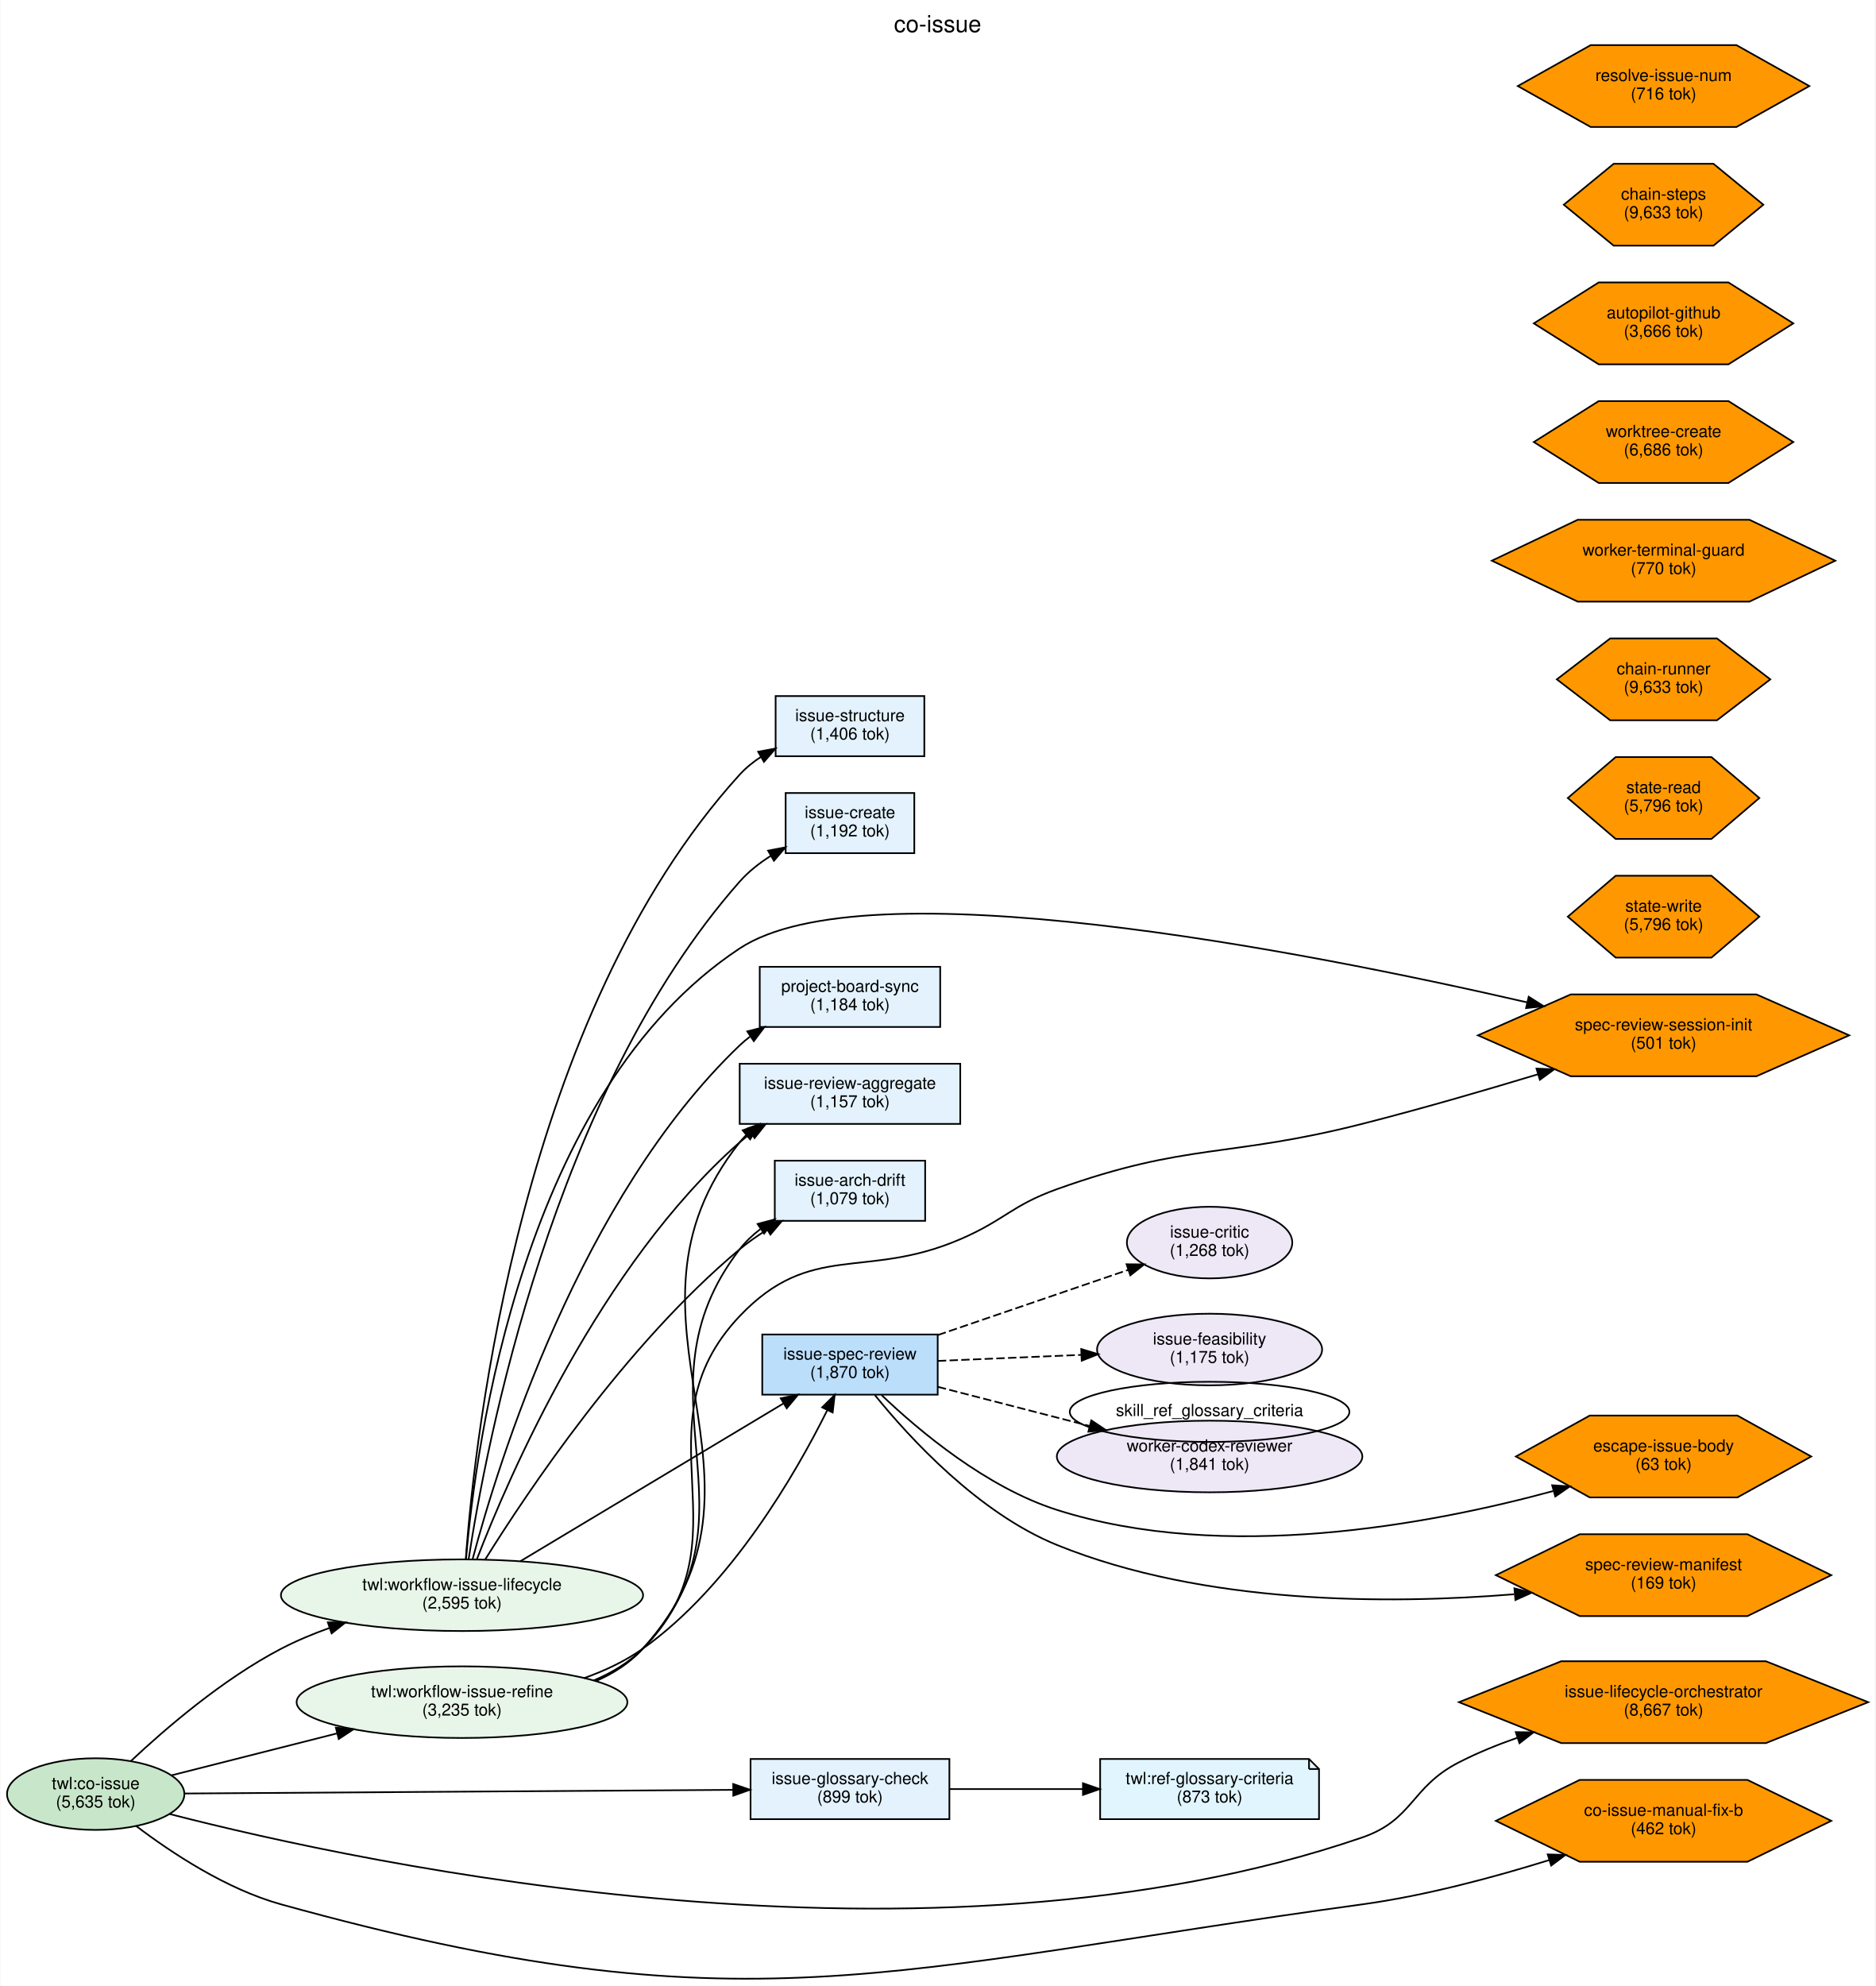
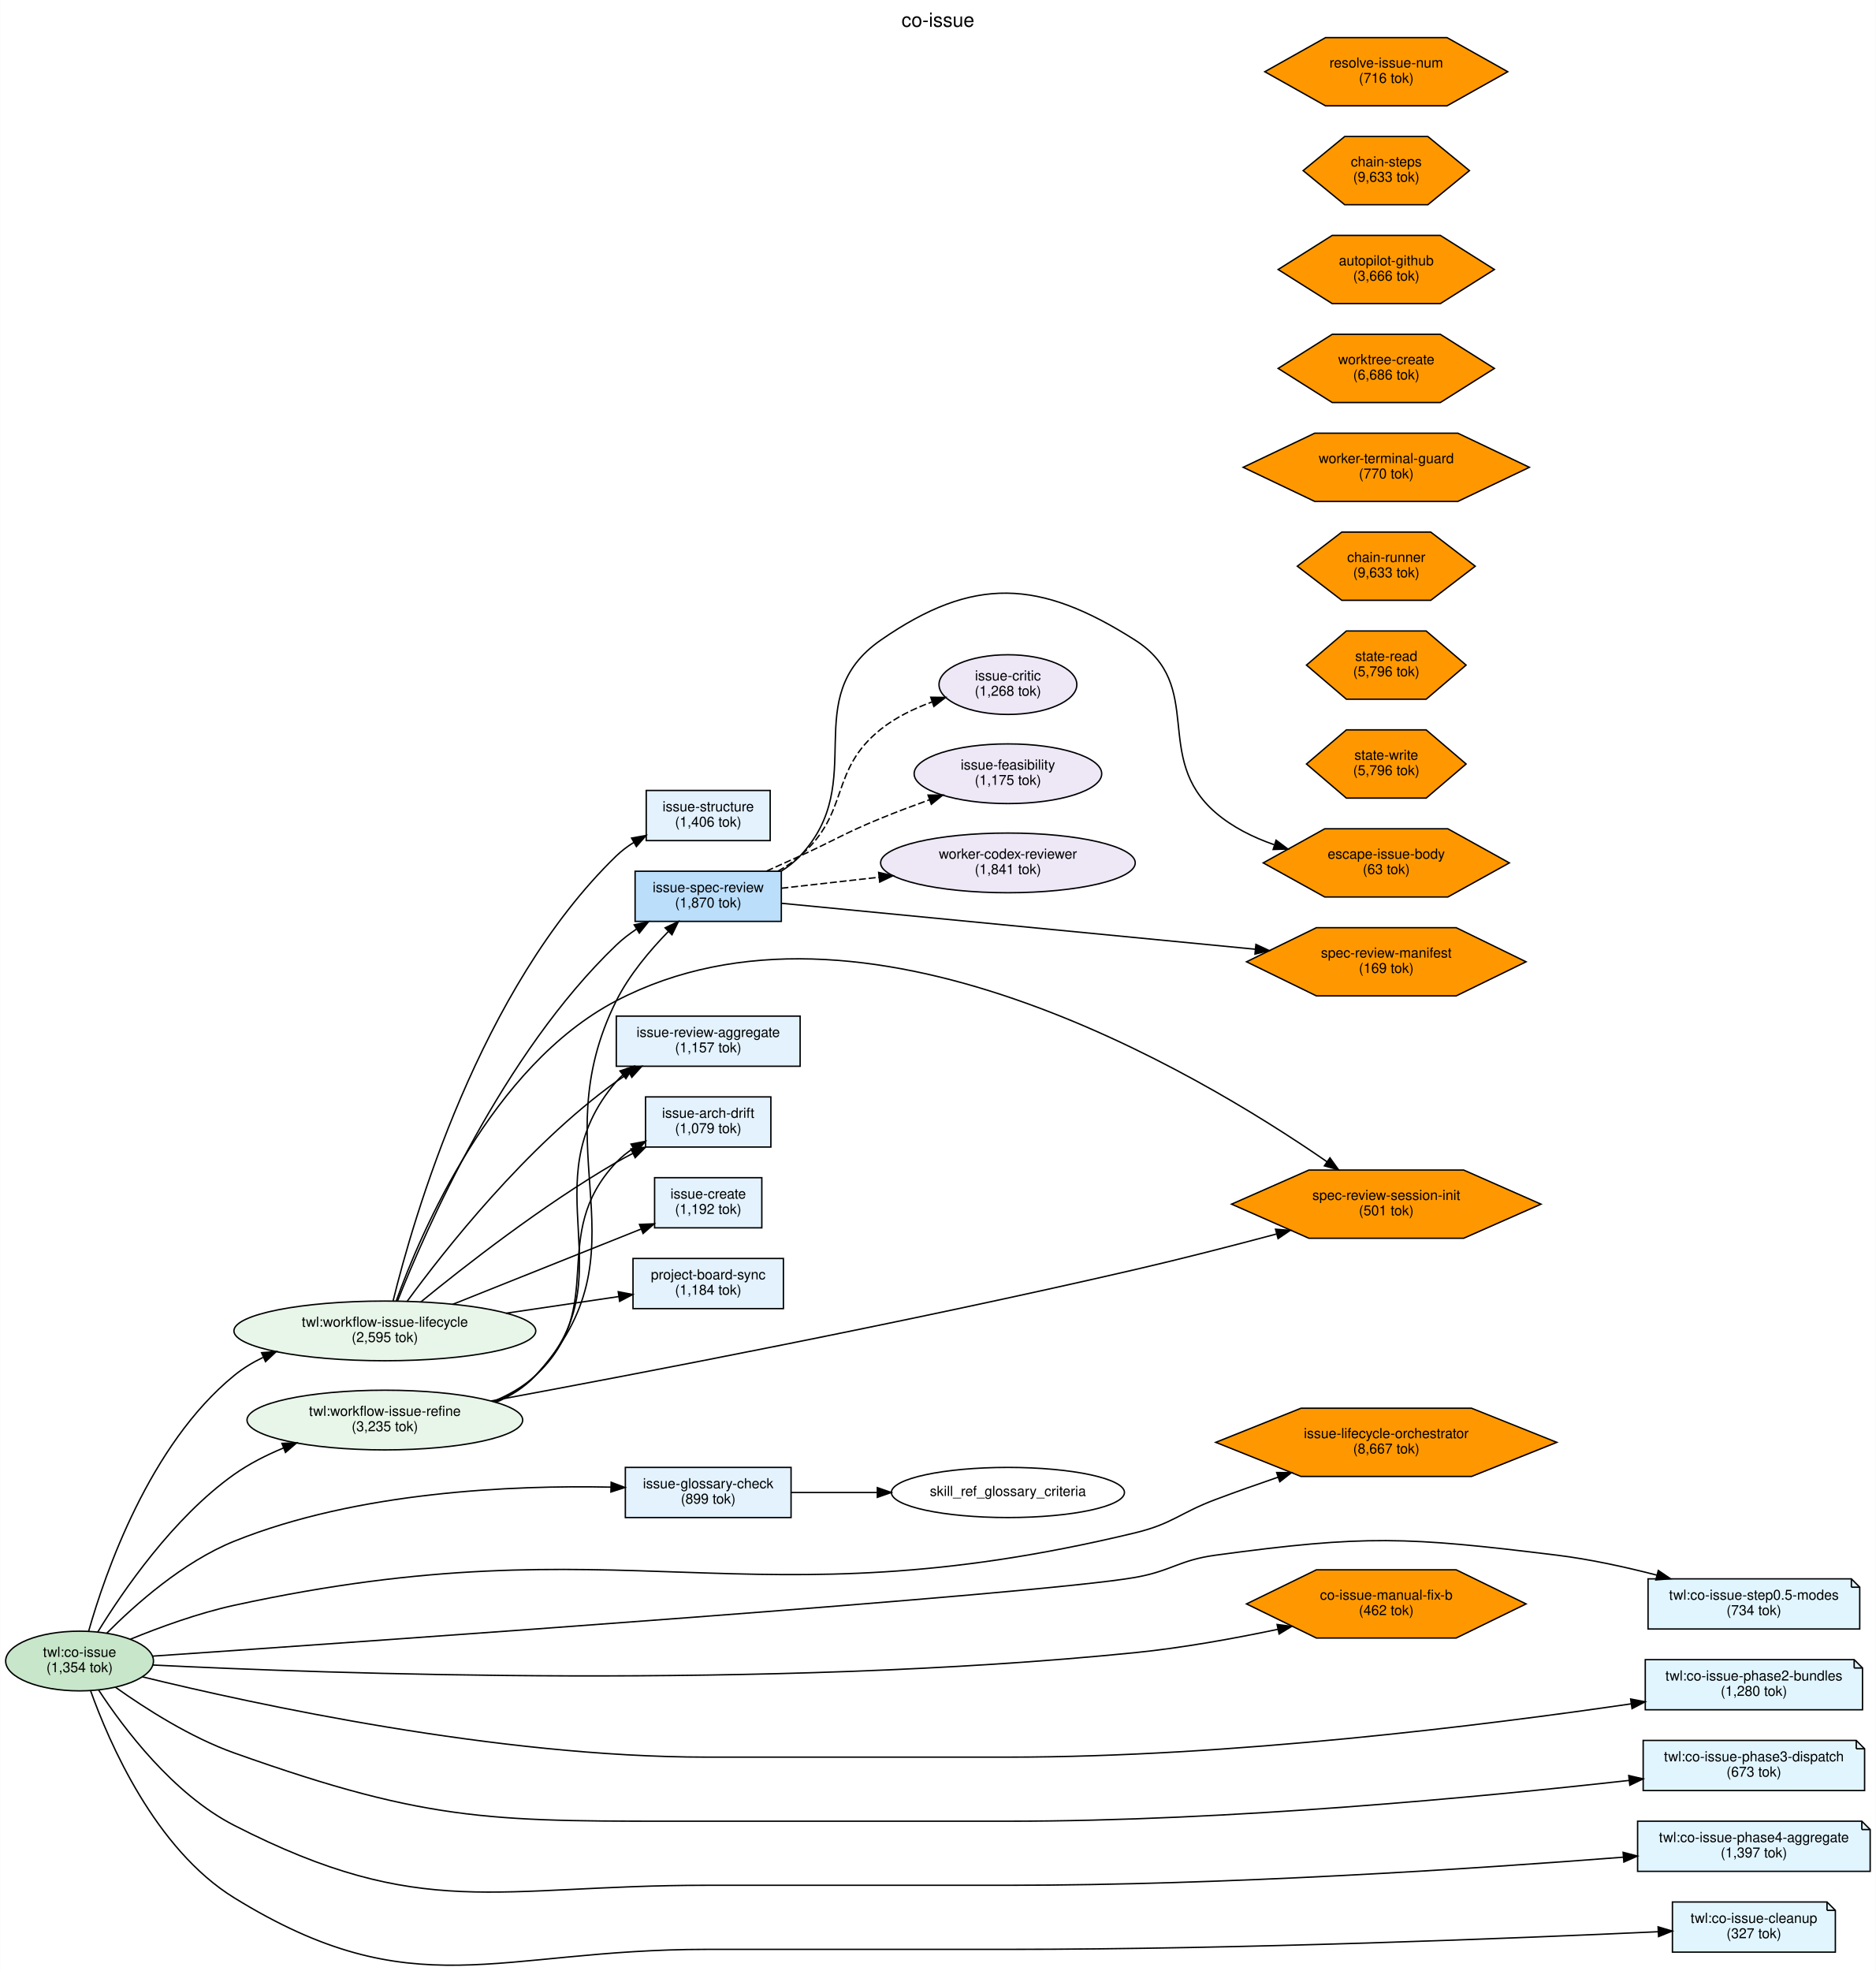
- <svg xmlns="http://www.w3.org/2000/svg" width="1122pt" height="1188pt" viewBox="0.00 0.00 1121.82 1188.32">
-   <g id="graph0" class="graph" transform="scale(1 1) rotate(0) translate(4 1184.32)">
-     <polygon fill="white" stroke="transparent" points="-4,4 -4,-1184.32 1117.82,-1184.32 1117.82,4 -4,4" />
-     <text text-anchor="middle" x="556.91" y="-1165.12" font-family="Helvetica,sans-Serif" font-size="14.00">co-issue</text>
+ <svg xmlns="http://www.w3.org/2000/svg" width="1347pt" height="1415pt" viewBox="0.00 0.00 1346.82 1415.03">
+   <g id="graph0" class="graph" transform="scale(1 1) rotate(0) translate(4 1411.03)">
+     <polygon fill="white" stroke="transparent" points="-4,4 -4,-1411.03 1342.82,-1411.03 1342.82,4 -4,4" />
+     <text text-anchor="middle" x="669.41" y="-1391.83" font-family="Helvetica,sans-Serif" font-size="14.00">co-issue</text>
    <g id="node1" class="node">
-       <ellipse fill="#c8e6c9" stroke="black" cx="53.03" cy="-110.83" rx="53.07" ry="21.43" />
-       <text text-anchor="middle" x="53.03" y="-113.83" font-family="Helvetica,sans-Serif" font-size="10.00">twl:co-issue</text>
-       <text text-anchor="middle" x="53.03" y="-102.83" font-family="Helvetica,sans-Serif" font-size="10.00">(5,635 tok)</text>
+       <ellipse fill="#c8e6c9" stroke="black" cx="53.03" cy="-218.54" rx="53.07" ry="21.43" />
+       <text text-anchor="middle" x="53.03" y="-221.54" font-family="Helvetica,sans-Serif" font-size="10.00">twl:co-issue</text>
+       <text text-anchor="middle" x="53.03" y="-210.54" font-family="Helvetica,sans-Serif" font-size="10.00">(1,354 tok)</text>
    </g>
    <g id="node2" class="node">
-       <ellipse fill="#e8f5e9" stroke="black" cx="272.25" cy="-229.83" rx="108.38" ry="21.43" />
-       <text text-anchor="middle" x="272.25" y="-232.83" font-family="Helvetica,sans-Serif" font-size="10.00">twl:workflow-issue-lifecycle</text>
-       <text text-anchor="middle" x="272.25" y="-221.83" font-family="Helvetica,sans-Serif" font-size="10.00">(2,595 tok)</text>
+       <ellipse fill="#e8f5e9" stroke="black" cx="272.25" cy="-455.54" rx="108.38" ry="21.43" />
+       <text text-anchor="middle" x="272.25" y="-458.54" font-family="Helvetica,sans-Serif" font-size="10.00">twl:workflow-issue-lifecycle</text>
+       <text text-anchor="middle" x="272.25" y="-447.54" font-family="Helvetica,sans-Serif" font-size="10.00">(2,595 tok)</text>
    </g>
    <g id="edge2" class="edge">
-       <path fill="none" stroke="black" d="M73.87,-130.4C94.73,-149.99 129.28,-179.74 164.07,-197.83 173.14,-202.55 183.02,-206.68 192.98,-210.26" />
-       <polygon fill="black" stroke="black" points="191.95,-213.61 202.54,-213.54 194.22,-206.99 191.95,-213.61" />
+       <path fill="none" stroke="black" d="M59.49,-239.75C71.3,-281.34 103.18,-373.88 164.07,-423.54 170.31,-428.63 177.34,-432.91 184.75,-436.51" />
+       <polygon fill="black" stroke="black" points="183.73,-439.89 194.3,-440.72 186.56,-433.48 183.73,-439.89" />
    </g>
    <g id="node3" class="node">
-       <ellipse fill="#e8f5e9" stroke="black" cx="272.25" cy="-165.83" rx="98.99" ry="21.43" />
-       <text text-anchor="middle" x="272.25" y="-168.83" font-family="Helvetica,sans-Serif" font-size="10.00">twl:workflow-issue-refine</text>
-       <text text-anchor="middle" x="272.25" y="-157.83" font-family="Helvetica,sans-Serif" font-size="10.00">(3,235 tok)</text>
+       <ellipse fill="#e8f5e9" stroke="black" cx="272.25" cy="-391.54" rx="98.99" ry="21.43" />
+       <text text-anchor="middle" x="272.25" y="-394.54" font-family="Helvetica,sans-Serif" font-size="10.00">twl:workflow-issue-refine</text>
+       <text text-anchor="middle" x="272.25" y="-383.54" font-family="Helvetica,sans-Serif" font-size="10.00">(3,235 tok)</text>
    </g>
    <g id="edge3" class="edge">
-       <path fill="none" stroke="black" d="M98.25,-122.02C126.69,-129.22 164.36,-138.76 197.28,-147.1" />
-       <polygon fill="black" stroke="black" points="196.77,-150.58 207.33,-149.64 198.49,-143.79 196.77,-150.58" />
+       <path fill="none" stroke="black" d="M65.97,-239.16C83.82,-268.29 120.09,-321.4 164.07,-352.54 174.76,-360.1 187.08,-366.37 199.47,-371.49" />
+       <polygon fill="black" stroke="black" points="198.35,-374.81 208.94,-375.19 200.9,-368.29 198.35,-374.81" />
+     </g>
+     <g id="node4" class="node">
+       <polygon fill="#e1f5fe" stroke="black" points="1325.32,-277.54 1179.32,-277.54 1179.32,-241.54 1331.32,-241.54 1331.32,-271.54 1325.32,-277.54" />
+       <polyline fill="none" stroke="black" points="1325.32,-277.54 1325.32,-271.54 " />
+       <polyline fill="none" stroke="black" points="1331.32,-271.54 1325.32,-271.54 " />
+       <text text-anchor="middle" x="1255.32" y="-262.54" font-family="Helvetica,sans-Serif" font-size="10.00">twl:co-issue-step0.5-modes</text>
+       <text text-anchor="middle" x="1255.32" y="-251.54" font-family="Helvetica,sans-Serif" font-size="10.00">(734 tok)</text>
+     </g>
+     <g id="edge6" class="edge">
+       <path fill="none" stroke="black" d="M105.35,-222.04C264.27,-232.95 741.79,-266.38 810.87,-278.54 837.21,-283.17 842.38,-290.95 868.87,-294.54 976.76,-309.14 1005.77,-307.79 1113.82,-294.54 1137.51,-291.63 1162.96,-286.06 1185.6,-280.21" />
+       <polygon fill="black" stroke="black" points="1186.68,-283.55 1195.45,-277.6 1184.89,-276.78 1186.68,-283.55" />
+     </g>
+     <g id="node5" class="node">
+       <polygon fill="#e1f5fe" stroke="black" points="1327.32,-219.54 1177.32,-219.54 1177.32,-183.54 1333.32,-183.54 1333.32,-213.54 1327.32,-219.54" />
+       <polyline fill="none" stroke="black" points="1327.32,-219.54 1327.32,-213.54 " />
+       <polyline fill="none" stroke="black" points="1333.32,-213.54 1327.32,-213.54 " />
+       <text text-anchor="middle" x="1255.32" y="-204.54" font-family="Helvetica,sans-Serif" font-size="10.00">twl:co-issue-phase2-bundles</text>
+       <text text-anchor="middle" x="1255.32" y="-193.54" font-family="Helvetica,sans-Serif" font-size="10.00">(1,280 tok)</text>
+     </g>
+     <g id="edge7" class="edge">
+       <path fill="none" stroke="black" d="M98.02,-207.22C178.09,-187.64 353.26,-149.54 503.44,-149.54 503.44,-149.54 503.44,-149.54 720.66,-149.54 878.7,-149.54 1061.83,-172.41 1167.27,-187.81" />
+       <polygon fill="black" stroke="black" points="1166.82,-191.28 1177.22,-189.28 1167.84,-184.36 1166.82,-191.28" />
+     </g>
+     <g id="node6" class="node">
+       <polygon fill="#e1f5fe" stroke="black" points="1328.82,-161.54 1175.82,-161.54 1175.82,-125.54 1334.82,-125.54 1334.82,-155.54 1328.82,-161.54" />
+       <polyline fill="none" stroke="black" points="1328.82,-161.54 1328.82,-155.54 " />
+       <polyline fill="none" stroke="black" points="1334.82,-155.54 1328.82,-155.54 " />
+       <text text-anchor="middle" x="1255.32" y="-146.54" font-family="Helvetica,sans-Serif" font-size="10.00">twl:co-issue-phase3-dispatch</text>
+       <text text-anchor="middle" x="1255.32" y="-135.54" font-family="Helvetica,sans-Serif" font-size="10.00">(673 tok)</text>
+     </g>
+     <g id="edge8" class="edge">
+       <path fill="none" stroke="black" d="M78.81,-199.72C100.22,-184.47 132.59,-163.74 164.07,-152.54 307.65,-101.45 351.04,-103.54 503.44,-103.54 503.44,-103.54 503.44,-103.54 720.66,-103.54 877.72,-103.54 1060.06,-120.98 1165.8,-132.83" />
+       <polygon fill="black" stroke="black" points="1165.46,-136.31 1175.79,-133.95 1166.25,-129.35 1165.46,-136.31" />
+     </g>
+     <g id="node7" class="node">
+       <polygon fill="#e1f5fe" stroke="black" points="1332.82,-103.54 1171.82,-103.54 1171.82,-67.54 1338.82,-67.54 1338.82,-97.54 1332.82,-103.54" />
+       <polyline fill="none" stroke="black" points="1332.82,-103.54 1332.82,-97.54 " />
+       <polyline fill="none" stroke="black" points="1338.82,-97.54 1332.82,-97.54 " />
+       <text text-anchor="middle" x="1255.32" y="-88.54" font-family="Helvetica,sans-Serif" font-size="10.00">twl:co-issue-phase4-aggregate</text>
+       <text text-anchor="middle" x="1255.32" y="-77.54" font-family="Helvetica,sans-Serif" font-size="10.00">(1,397 tok)</text>
+     </g>
+     <g id="edge9" class="edge">
+       <path fill="none" stroke="black" d="M66.7,-197.75C84.63,-170.35 120.18,-123 164.07,-100.54 299.4,-31.25 351.4,-57.54 503.44,-57.54 503.44,-57.54 503.44,-57.54 720.66,-57.54 875.47,-57.54 1055.2,-69.43 1161.59,-77.72" />
+       <polygon fill="black" stroke="black" points="1161.41,-81.21 1171.66,-78.51 1161.96,-74.23 1161.41,-81.21" />
+     </g>
+     <g id="node8" class="node">
+       <polygon fill="#e1f5fe" stroke="black" points="1307.82,-45.54 1196.82,-45.54 1196.82,-9.54 1313.82,-9.54 1313.82,-39.54 1307.82,-45.54" />
+       <polyline fill="none" stroke="black" points="1307.82,-45.54 1307.82,-39.54 " />
+       <polyline fill="none" stroke="black" points="1313.82,-39.54 1307.82,-39.54 " />
+       <text text-anchor="middle" x="1255.32" y="-30.54" font-family="Helvetica,sans-Serif" font-size="10.00">twl:co-issue-cleanup</text>
+       <text text-anchor="middle" x="1255.32" y="-19.54" font-family="Helvetica,sans-Serif" font-size="10.00">(327 tok)</text>
+     </g>
+     <g id="edge10" class="edge">
+       <path fill="none" stroke="black" d="M60.86,-197.45C74.14,-160.25 107.21,-83.59 164.07,-48.54 293.22,31.09 351.71,-11.54 503.44,-11.54 503.44,-11.54 503.44,-11.54 720.66,-11.54 888.24,-11.54 1085.28,-19.52 1186.6,-24.2" />
+       <polygon fill="black" stroke="black" points="1186.54,-27.7 1196.69,-24.67 1186.87,-20.71 1186.54,-27.7" />
    </g>
    <g id="node13" class="node">
-       <polygon fill="#e3f2fd" stroke="black" points="563.94,-131.83 444.94,-131.83 444.94,-95.83 563.94,-95.83 563.94,-131.83" />
-       <text text-anchor="middle" x="504.44" y="-116.83" font-family="Helvetica,sans-Serif" font-size="10.00">issue-glossary-check</text>
-       <text text-anchor="middle" x="504.44" y="-105.83" font-family="Helvetica,sans-Serif" font-size="10.00">(899 tok)</text>
+       <polygon fill="#e3f2fd" stroke="black" points="563.94,-357.54 444.94,-357.54 444.94,-321.54 563.94,-321.54 563.94,-357.54" />
+       <text text-anchor="middle" x="504.44" y="-342.54" font-family="Helvetica,sans-Serif" font-size="10.00">issue-glossary-check</text>
+       <text text-anchor="middle" x="504.44" y="-331.54" font-family="Helvetica,sans-Serif" font-size="10.00">(899 tok)</text>
    </g>
    <g id="edge1" class="edge">
-       <path fill="none" stroke="black" d="M106.47,-111.18C187.73,-111.72 344.12,-112.76 434.46,-113.37" />
-       <polygon fill="black" stroke="black" points="434.57,-116.87 444.6,-113.43 434.62,-109.87 434.57,-116.87" />
-     </g>
-     <g id="node26" class="node">
-       <polygon fill="#ff9800" stroke="black" points="1113.8,-165.83 1052.57,-190.32 930.12,-190.32 868.9,-165.83 930.12,-141.34 1052.57,-141.34 1113.8,-165.83" />
-       <text text-anchor="middle" x="991.35" y="-168.83" font-family="Helvetica,sans-Serif" font-size="10.00">issue-lifecycle-orchestrator</text>
-       <text text-anchor="middle" x="991.35" y="-157.83" font-family="Helvetica,sans-Serif" font-size="10.00">(8,667 tok)</text>
+       <path fill="none" stroke="black" d="M72.53,-238.49C92.82,-258.94 127.41,-289.76 164.07,-304.54 252.56,-340.2 364.05,-344.84 434.57,-343.38" />
+       <polygon fill="black" stroke="black" points="434.76,-346.87 444.66,-343.12 434.58,-339.88 434.76,-346.87" />
+     </g>
+     <g id="node30" class="node">
+       <polygon fill="#ff9800" stroke="black" points="1113.8,-375.54 1052.57,-400.03 930.12,-400.03 868.9,-375.54 930.12,-351.05 1052.57,-351.05 1113.8,-375.54" />
+       <text text-anchor="middle" x="991.35" y="-378.54" font-family="Helvetica,sans-Serif" font-size="10.00">issue-lifecycle-orchestrator</text>
+       <text text-anchor="middle" x="991.35" y="-367.54" font-family="Helvetica,sans-Serif" font-size="10.00">(8,667 tok)</text>
    </g>
    <g id="edge4" class="edge">
-       <path fill="none" stroke="black" d="M97.02,-98.97C215.03,-68.59 552.47,3.66 810.87,-84.83 841.74,-95.4 839.84,-114.94 868.87,-129.83 879.84,-135.45 891.82,-140.34 903.85,-144.54" />
-       <polygon fill="black" stroke="black" points="902.9,-147.91 913.49,-147.77 905.12,-141.27 902.9,-147.91" />
+       <path fill="none" stroke="black" d="M89.49,-234.18C110.71,-242.84 138.45,-252.96 164.07,-258.54 445.86,-319.91 530.49,-243.02 810.87,-310.54 838,-317.07 842.75,-324.74 868.87,-334.54 883.23,-339.92 898.66,-345.38 913.55,-350.48" />
+       <polygon fill="black" stroke="black" points="912.64,-353.87 923.23,-353.78 914.89,-347.24 912.64,-353.87" />
+     </g>
+     <g id="node31" class="node">
+       <polygon fill="#ff9800" stroke="black" points="1091.71,-259.54 1041.53,-284.03 941.17,-284.03 890.99,-259.54 941.17,-235.05 1041.53,-235.05 1091.71,-259.54" />
+       <text text-anchor="middle" x="991.35" y="-262.54" font-family="Helvetica,sans-Serif" font-size="10.00">co-issue-manual-fix-b</text>
+       <text text-anchor="middle" x="991.35" y="-251.54" font-family="Helvetica,sans-Serif" font-size="10.00">(462 tok)</text>
+     </g>
+     <g id="edge5" class="edge">
+       <path fill="none" stroke="black" d="M105.6,-215.68C228.23,-209.59 546.78,-197.97 810.87,-224.54 844.79,-227.95 881.83,-234.65 913.41,-241.29" />
+       <polygon fill="black" stroke="black" points="912.95,-244.77 923.46,-243.44 914.41,-237.93 912.95,-244.77" />
+     </g>
+     <g id="node9" class="node">
+       <polygon fill="#e3f2fd" stroke="black" points="548.94,-843.54 459.94,-843.54 459.94,-807.54 548.94,-807.54 548.94,-843.54" />
+       <text text-anchor="middle" x="504.44" y="-828.54" font-family="Helvetica,sans-Serif" font-size="10.00">issue-structure</text>
+       <text text-anchor="middle" x="504.44" y="-817.54" font-family="Helvetica,sans-Serif" font-size="10.00">(1,406 tok)</text>
+     </g>
+     <g id="edge11" class="edge">
+       <path fill="none" stroke="black" d="M278.13,-476.96C292.54,-535.72 340.18,-701.32 438.44,-796.54 442.17,-800.15 446.43,-803.36 450.94,-806.2" />
+       <polygon fill="black" stroke="black" points="449.43,-809.37 459.86,-811.22 452.86,-803.27 449.43,-809.37" />
+     </g>
+     <g id="node10" class="node">
+       <polygon fill="#e3f2fd" stroke="black" points="542.94,-565.54 465.94,-565.54 465.94,-529.54 542.94,-529.54 542.94,-565.54" />
+       <text text-anchor="middle" x="504.44" y="-550.54" font-family="Helvetica,sans-Serif" font-size="10.00">issue-create</text>
+       <text text-anchor="middle" x="504.44" y="-539.54" font-family="Helvetica,sans-Serif" font-size="10.00">(1,192 tok)</text>
+     </g>
+     <g id="edge15" class="edge">
+       <path fill="none" stroke="black" d="M320.95,-474.6C360.52,-490.42 416.52,-512.79 456.02,-528.58" />
+       <polygon fill="black" stroke="black" points="455.1,-531.98 465.68,-532.44 457.7,-525.48 455.1,-531.98" />
+     </g>
+     <g id="node11" class="node">
+       <polygon fill="#bbdefb" stroke="black" points="556.94,-785.54 451.94,-785.54 451.94,-749.54 556.94,-749.54 556.94,-785.54" />
+       <text text-anchor="middle" x="504.44" y="-770.54" font-family="Helvetica,sans-Serif" font-size="10.00">issue-spec-review</text>
+       <text text-anchor="middle" x="504.44" y="-759.54" font-family="Helvetica,sans-Serif" font-size="10.00">(1,870 tok)</text>
+     </g>
+     <g id="edge12" class="edge">
+       <path fill="none" stroke="black" d="M281.3,-476.87C301.12,-527.08 356.73,-654.33 438.44,-732.54 442.77,-736.68 447.69,-740.48 452.83,-743.92" />
+       <polygon fill="black" stroke="black" points="451.3,-747.08 461.64,-749.37 454.98,-741.13 451.3,-747.08" />
+     </g>
+     <g id="node12" class="node">
+       <polygon fill="#e3f2fd" stroke="black" points="570.44,-681.54 438.44,-681.54 438.44,-645.54 570.44,-645.54 570.44,-681.54" />
+       <text text-anchor="middle" x="504.44" y="-666.54" font-family="Helvetica,sans-Serif" font-size="10.00">issue-review-aggregate</text>
+       <text text-anchor="middle" x="504.44" y="-655.54" font-family="Helvetica,sans-Serif" font-size="10.00">(1,157 tok)</text>
+     </g>
+     <g id="edge13" class="edge">
+       <path fill="none" stroke="black" d="M288.14,-476.61C314.73,-512.97 373.69,-588.05 438.44,-634.54 441.43,-636.68 444.6,-638.72 447.87,-640.64" />
+       <polygon fill="black" stroke="black" points="446.25,-643.75 456.7,-645.48 449.61,-637.61 446.25,-643.75" />
+     </g>
+     <g id="node14" class="node">
+       <polygon fill="#e3f2fd" stroke="black" points="549.44,-623.54 459.44,-623.54 459.44,-587.54 549.44,-587.54 549.44,-623.54" />
+       <text text-anchor="middle" x="504.44" y="-608.54" font-family="Helvetica,sans-Serif" font-size="10.00">issue-arch-drift</text>
+       <text text-anchor="middle" x="504.44" y="-597.54" font-family="Helvetica,sans-Serif" font-size="10.00">(1,079 tok)</text>
+     </g>
+     <g id="edge14" class="edge">
+       <path fill="none" stroke="black" d="M297.86,-476.15C329.17,-501.77 385.56,-545.84 438.44,-576.54 442.27,-578.76 446.3,-580.93 450.41,-583.02" />
+       <polygon fill="black" stroke="black" points="448.93,-586.19 459.45,-587.44 452,-579.9 448.93,-586.19" />
+     </g>
+     <g id="node15" class="node">
+       <polygon fill="#e3f2fd" stroke="black" points="558.44,-507.54 450.44,-507.54 450.44,-471.54 558.44,-471.54 558.44,-507.54" />
+       <text text-anchor="middle" x="504.44" y="-492.54" font-family="Helvetica,sans-Serif" font-size="10.00">project-board-sync</text>
+       <text text-anchor="middle" x="504.44" y="-481.54" font-family="Helvetica,sans-Serif" font-size="10.00">(1,184 tok)</text>
+     </g>
+     <g id="edge16" class="edge">
+       <path fill="none" stroke="black" d="M359.29,-468.24C386.12,-472.21 415.19,-476.5 440.16,-480.19" />
+       <polygon fill="black" stroke="black" points="439.83,-483.68 450.23,-481.68 440.85,-476.75 439.83,-483.68" />
+     </g>
+     <g id="node29" class="node">
+       <polygon fill="#ff9800" stroke="black" points="1102.44,-546.54 1046.89,-571.03 935.81,-571.03 880.26,-546.54 935.81,-522.05 1046.89,-522.05 1102.44,-546.54" />
+       <text text-anchor="middle" x="991.35" y="-549.54" font-family="Helvetica,sans-Serif" font-size="10.00">spec-review-session-init</text>
+       <text text-anchor="middle" x="991.35" y="-538.54" font-family="Helvetica,sans-Serif" font-size="10.00">(501 tok)</text>
+     </g>
+     <g id="edge17" class="edge">
+       <path fill="none" stroke="black" d="M280.34,-476.83C297.95,-525.79 348.85,-645.77 438.44,-692.54 614.78,-784.57 853.83,-642.57 948.89,-576.92" />
+       <polygon fill="black" stroke="black" points="950.9,-579.79 957.1,-571.19 946.89,-574.05 950.9,-579.79" />
+     </g>
+     <g id="edge18" class="edge">
+       <path fill="none" stroke="black" d="M351.89,-404.16C362.6,-408.79 372.59,-415.05 380.44,-423.54 463.5,-513.31 383.79,-583.12 438.44,-692.54 447.73,-711.13 462.7,-728.86 475.94,-742.41" />
+       <polygon fill="black" stroke="black" points="473.5,-744.92 483.06,-749.48 478.43,-739.95 473.5,-744.92" />
+     </g>
+     <g id="edge19" class="edge">
+       <path fill="none" stroke="black" d="M351.21,-404.44C362.07,-409.02 372.29,-415.21 380.44,-423.54 448.46,-493.05 375.07,-560.76 438.44,-634.54 439.91,-636.25 441.51,-637.87 443.2,-639.39" />
+       <polygon fill="black" stroke="black" points="441.08,-642.18 451.14,-645.51 445.35,-636.63 441.08,-642.18" />
+     </g>
+     <g id="edge20" class="edge">
+       <path fill="none" stroke="black" d="M349.71,-404.79C360.97,-409.33 371.7,-415.4 380.44,-423.54 433.69,-473.07 388.51,-523.66 438.44,-576.54 442.01,-580.31 446.16,-583.63 450.6,-586.54" />
+       <polygon fill="black" stroke="black" points="449.02,-589.67 459.43,-591.64 452.52,-583.61 449.02,-589.67" />
+     </g>
+     <g id="edge21" class="edge">
+       <path fill="none" stroke="black" d="M348.34,-405.2C452.54,-424.48 646.7,-461.58 810.87,-499.54 844.29,-507.26 880.95,-516.69 912.39,-525.07" />
+       <polygon fill="black" stroke="black" points="911.83,-528.54 922.4,-527.75 913.64,-521.78 911.83,-528.54" />
+     </g>
+     <g id="node16" class="node">
+       <ellipse fill="#ede7f6" stroke="black" cx="719.66" cy="-919.54" rx="49.49" ry="21.43" />
+       <text text-anchor="middle" x="719.66" y="-922.54" font-family="Helvetica,sans-Serif" font-size="10.00">issue-critic</text>
+       <text text-anchor="middle" x="719.66" y="-911.54" font-family="Helvetica,sans-Serif" font-size="10.00">(1,268 tok)</text>
+     </g>
+     <g id="edge22" class="edge">
+       <path fill="none" stroke="black" stroke-dasharray="5,2" d="M554.55,-785.62C560.22,-788.79 565.67,-792.42 570.44,-796.54 606.77,-827.85 590.91,-857.67 628.44,-887.54 639.11,-896.03 652.22,-902.36 665.1,-907.05" />
+       <polygon fill="black" stroke="black" points="664.26,-910.47 674.86,-910.33 666.49,-903.83 664.26,-910.47" />
+     </g>
+     <g id="node17" class="node">
+       <ellipse fill="#ede7f6" stroke="black" cx="719.66" cy="-855.54" rx="67.35" ry="21.43" />
+       <text text-anchor="middle" x="719.66" y="-858.54" font-family="Helvetica,sans-Serif" font-size="10.00">issue-feasibility</text>
+       <text text-anchor="middle" x="719.66" y="-847.54" font-family="Helvetica,sans-Serif" font-size="10.00">(1,175 tok)</text>
+     </g>
+     <g id="edge23" class="edge">
+       <path fill="none" stroke="black" stroke-dasharray="5,2" d="M546.4,-785.69C554.38,-789.26 562.68,-793 570.44,-796.54 596.31,-808.33 602.12,-812.77 628.44,-823.54 639.62,-828.11 651.72,-832.66 663.31,-836.84" />
+       <polygon fill="black" stroke="black" points="662.31,-840.2 672.91,-840.25 664.66,-833.6 662.31,-840.2" />
+     </g>
+     <g id="node18" class="node">
+       <ellipse fill="#ede7f6" stroke="black" cx="719.66" cy="-791.54" rx="91.43" ry="21.43" />
+       <text text-anchor="middle" x="719.66" y="-794.54" font-family="Helvetica,sans-Serif" font-size="10.00">worker-codex-reviewer</text>
+       <text text-anchor="middle" x="719.66" y="-783.54" font-family="Helvetica,sans-Serif" font-size="10.00">(1,841 tok)</text>
+     </g>
+     <g id="edge24" class="edge">
+       <path fill="none" stroke="black" stroke-dasharray="5,2" d="M557.05,-773.35C578.08,-775.71 603.04,-778.52 626.98,-781.22" />
+       <polygon fill="black" stroke="black" points="626.83,-784.72 637.16,-782.36 627.61,-777.77 626.83,-784.72" />
    </g>
    <g id="node27" class="node">
-       <polygon fill="#ff9800" stroke="black" points="1091.71,-94.83 1041.53,-119.32 941.17,-119.32 890.99,-94.83 941.17,-70.34 1041.53,-70.34 1091.71,-94.83" />
-       <text text-anchor="middle" x="991.35" y="-97.83" font-family="Helvetica,sans-Serif" font-size="10.00">co-issue-manual-fix-b</text>
-       <text text-anchor="middle" x="991.35" y="-86.83" font-family="Helvetica,sans-Serif" font-size="10.00">(462 tok)</text>
-     </g>
-     <g id="edge5" class="edge">
-       <path fill="none" stroke="black" d="M77.18,-91.79C98.33,-75.72 131.22,-53.92 164.07,-44.83 441.11,31.89 526.05,-5.89 810.87,-44.83 848.65,-49.99 889.68,-61 922.97,-71.37" />
-       <polygon fill="black" stroke="black" points="922,-74.74 932.59,-74.42 924.11,-68.06 922,-74.74" />
-     </g>
-     <g id="node9" class="node">
-       <polygon fill="#e3f2fd" stroke="black" points="548.94,-767.83 459.94,-767.83 459.94,-731.83 548.94,-731.83 548.94,-767.83" />
-       <text text-anchor="middle" x="504.44" y="-752.83" font-family="Helvetica,sans-Serif" font-size="10.00">issue-structure</text>
-       <text text-anchor="middle" x="504.44" y="-741.83" font-family="Helvetica,sans-Serif" font-size="10.00">(1,406 tok)</text>
-     </g>
-     <g id="edge6" class="edge">
-       <path fill="none" stroke="black" d="M274.5,-251.26C279.94,-325.78 307.61,-576.92 438.44,-720.83 442.13,-724.88 446.49,-728.41 451.18,-731.46" />
-       <polygon fill="black" stroke="black" points="449.5,-734.52 459.91,-736.45 452.97,-728.45 449.5,-734.52" />
-     </g>
-     <g id="node10" class="node">
-       <polygon fill="#e3f2fd" stroke="black" points="542.94,-709.83 465.94,-709.83 465.94,-673.83 542.94,-673.83 542.94,-709.83" />
-       <text text-anchor="middle" x="504.44" y="-694.83" font-family="Helvetica,sans-Serif" font-size="10.00">issue-create</text>
-       <text text-anchor="middle" x="504.44" y="-683.83" font-family="Helvetica,sans-Serif" font-size="10.00">(1,192 tok)</text>
-     </g>
-     <g id="edge10" class="edge">
-       <path fill="none" stroke="black" d="M276.19,-251.18C286.45,-318.58 326.42,-529.88 438.44,-656.83 443.69,-662.77 450.2,-667.89 457.05,-672.23" />
-       <polygon fill="black" stroke="black" points="455.43,-675.34 465.84,-677.32 458.94,-669.28 455.43,-675.34" />
-     </g>
-     <g id="node11" class="node">
-       <polygon fill="#bbdefb" stroke="black" points="556.94,-385.83 451.94,-385.83 451.94,-349.83 556.94,-349.83 556.94,-385.83" />
-       <text text-anchor="middle" x="504.44" y="-370.83" font-family="Helvetica,sans-Serif" font-size="10.00">issue-spec-review</text>
-       <text text-anchor="middle" x="504.44" y="-359.83" font-family="Helvetica,sans-Serif" font-size="10.00">(1,870 tok)</text>
-     </g>
-     <g id="edge7" class="edge">
-       <path fill="none" stroke="black" d="M307.22,-250.19C349.22,-275.37 420.55,-318.14 464.66,-344.58" />
-       <polygon fill="black" stroke="black" points="463,-347.66 473.37,-349.8 466.6,-341.66 463,-347.66" />
-     </g>
-     <g id="node12" class="node">
-       <polygon fill="#e3f2fd" stroke="black" points="570.44,-547.83 438.44,-547.83 438.44,-511.83 570.44,-511.83 570.44,-547.83" />
-       <text text-anchor="middle" x="504.44" y="-532.83" font-family="Helvetica,sans-Serif" font-size="10.00">issue-review-aggregate</text>
-       <text text-anchor="middle" x="504.44" y="-521.83" font-family="Helvetica,sans-Serif" font-size="10.00">(1,157 tok)</text>
-     </g>
-     <g id="edge8" class="edge">
-       <path fill="none" stroke="black" d="M281.05,-251.1C300.34,-301.08 354.87,-427.31 438.44,-500.83 440.62,-502.74 442.94,-504.55 445.36,-506.25" />
-       <polygon fill="black" stroke="black" points="443.6,-509.27 453.92,-511.64 447.33,-503.35 443.6,-509.27" />
-     </g>
-     <g id="node14" class="node">
-       <polygon fill="#e3f2fd" stroke="black" points="549.44,-489.83 459.44,-489.83 459.44,-453.83 549.44,-453.83 549.44,-489.83" />
-       <text text-anchor="middle" x="504.44" y="-474.83" font-family="Helvetica,sans-Serif" font-size="10.00">issue-arch-drift</text>
-       <text text-anchor="middle" x="504.44" y="-463.83" font-family="Helvetica,sans-Serif" font-size="10.00">(1,079 tok)</text>
-     </g>
-     <g id="edge9" class="edge">
-       <path fill="none" stroke="black" d="M285.97,-250.93C311.02,-291.18 370.32,-379.96 438.44,-436.83 443.41,-440.98 448.95,-444.85 454.65,-448.4" />
-       <polygon fill="black" stroke="black" points="453.26,-451.65 463.66,-453.7 456.81,-445.61 453.26,-451.65" />
-     </g>
-     <g id="node15" class="node">
-       <polygon fill="#e3f2fd" stroke="black" points="558.44,-605.83 450.44,-605.83 450.44,-569.83 558.44,-569.83 558.44,-605.83" />
-       <text text-anchor="middle" x="504.44" y="-590.83" font-family="Helvetica,sans-Serif" font-size="10.00">project-board-sync</text>
-       <text text-anchor="middle" x="504.44" y="-579.83" font-family="Helvetica,sans-Serif" font-size="10.00">(1,184 tok)</text>
-     </g>
-     <g id="edge11" class="edge">
-       <path fill="none" stroke="black" d="M278.58,-251.33C293.82,-308.73 342.78,-467.44 438.44,-558.83 440.36,-560.66 442.41,-562.38 444.56,-564.01" />
-       <polygon fill="black" stroke="black" points="443,-567.18 453.26,-569.81 446.88,-561.35 443,-567.18" />
-     </g>
-     <g id="node25" class="node">
-       <polygon fill="#ff9800" stroke="black" points="1102.44,-564.83 1046.89,-589.32 935.81,-589.32 880.26,-564.83 935.81,-540.34 1046.89,-540.34 1102.44,-564.83" />
-       <text text-anchor="middle" x="991.35" y="-567.83" font-family="Helvetica,sans-Serif" font-size="10.00">spec-review-session-init</text>
-       <text text-anchor="middle" x="991.35" y="-556.83" font-family="Helvetica,sans-Serif" font-size="10.00">(501 tok)</text>
-     </g>
-     <g id="edge12" class="edge">
-       <path fill="none" stroke="black" d="M274.64,-251.18C280.34,-319.12 308.3,-530.87 438.44,-616.83 513.85,-666.63 775.64,-615.38 909.77,-584.54" />
-       <polygon fill="black" stroke="black" points="910.64,-587.93 919.59,-582.26 909.06,-581.11 910.64,-587.93" />
-     </g>
-     <g id="edge13" class="edge">
-       <path fill="none" stroke="black" d="M345.19,-180.18C357.62,-184.6 369.91,-190.35 380.44,-197.83 433.21,-235.28 471.97,-302.6 490.75,-340.31" />
-       <polygon fill="black" stroke="black" points="487.78,-342.21 495.3,-349.67 494.08,-339.15 487.78,-342.21" />
-     </g>
-     <g id="edge14" class="edge">
-       <path fill="none" stroke="black" d="M352.34,-178.41C362.92,-183.04 372.76,-189.33 380.44,-197.83 472.38,-299.55 353.28,-393.37 438.44,-500.83 439.68,-502.39 441.02,-503.87 442.44,-505.27" />
-       <polygon fill="black" stroke="black" points="440.24,-507.99 450.18,-511.66 444.69,-502.59 440.24,-507.99" />
-     </g>
-     <g id="edge15" class="edge">
-       <path fill="none" stroke="black" d="M351.7,-178.63C362.44,-183.23 372.49,-189.45 380.44,-197.83 455.69,-277.1 371.64,-350.31 438.44,-436.83 441.92,-441.33 446.14,-445.32 450.75,-448.85" />
-       <polygon fill="black" stroke="black" points="449.14,-451.98 459.38,-454.69 453.06,-446.19 449.14,-451.98" />
-     </g>
-     <g id="edge16" class="edge">
-       <path fill="none" stroke="black" d="M351.09,-178.84C361.98,-183.41 372.23,-189.56 380.44,-197.83 445.37,-263.18 375.01,-330.02 438.44,-396.83 481.22,-441.88 513.37,-418.27 570.44,-442.83 597.1,-454.3 601.12,-463.04 628.44,-472.83 706.5,-500.79 730.52,-491.4 810.87,-511.83 845.69,-520.67 883.91,-531.77 916.1,-541.51" />
-       <polygon fill="black" stroke="black" points="915.3,-544.93 925.88,-544.49 917.33,-538.23 915.3,-544.93" />
-     </g>
-     <g id="node9" class="node">
-       <polygon fill="#e1f5fe" stroke="black" points="779.16,-131.83 654.16,-131.83 654.16,-95.83 785.16,-95.83 785.16,-125.83 779.16,-131.83" />
-       <polyline fill="none" stroke="black" points="779.16,-131.83 779.16,-125.83 " />
-       <polyline fill="none" stroke="black" points="785.16,-125.83 779.16,-125.83 " />
-       <text text-anchor="middle" x="719.66" y="-116.83" font-family="Helvetica,sans-Serif" font-size="10.00">twl:ref-glossary-criteria</text>
-       <text text-anchor="middle" x="719.66" y="-105.83" font-family="Helvetica,sans-Serif" font-size="10.00">(873 tok)</text>
-     </g>
-     <g id="node16" class="node">
-       <ellipse fill="#ede7f6" stroke="black" cx="719.66" cy="-440.83" rx="49.49" ry="21.43" />
-       <text text-anchor="middle" x="719.66" y="-443.83" font-family="Helvetica,sans-Serif" font-size="10.00">issue-critic</text>
-       <text text-anchor="middle" x="719.66" y="-432.83" font-family="Helvetica,sans-Serif" font-size="10.00">(1,268 tok)</text>
-     </g>
-     <g id="edge17" class="edge">
-       <path fill="none" stroke="black" stroke-dasharray="5,2" d="M557.05,-385.5C591.72,-397.37 637.06,-412.89 670.89,-424.47" />
-       <polygon fill="black" stroke="black" points="669.96,-427.85 680.55,-427.78 672.22,-421.23 669.96,-427.85" />
-     </g>
-     <g id="node17" class="node">
-       <ellipse fill="#ede7f6" stroke="black" cx="719.66" cy="-376.83" rx="67.35" ry="21.43" />
-       <text text-anchor="middle" x="719.66" y="-379.83" font-family="Helvetica,sans-Serif" font-size="10.00">issue-feasibility</text>
-       <text text-anchor="middle" x="719.66" y="-368.83" font-family="Helvetica,sans-Serif" font-size="10.00">(1,175 tok)</text>
-     </g>
-     <g id="edge18" class="edge">
-       <path fill="none" stroke="black" stroke-dasharray="5,2" d="M557.05,-370.01C582.74,-371.09 614.29,-372.42 642.68,-373.62" />
-       <polygon fill="black" stroke="black" points="642.83,-377.13 652.97,-374.05 643.13,-370.14 642.83,-377.13" />
-     </g>
-     <g id="node18" class="node">
-       <ellipse fill="#ede7f6" stroke="black" cx="719.66" cy="-312.83" rx="91.43" ry="21.43" />
-       <text text-anchor="middle" x="719.66" y="-315.83" font-family="Helvetica,sans-Serif" font-size="10.00">worker-codex-reviewer</text>
-       <text text-anchor="middle" x="719.66" y="-304.83" font-family="Helvetica,sans-Serif" font-size="10.00">(1,841 tok)</text>
-     </g>
-     <g id="edge19" class="edge">
-       <path fill="none" stroke="black" stroke-dasharray="5,2" d="M557.05,-354.51C584.29,-347.49 618.13,-338.76 647.79,-331.11" />
-       <polygon fill="black" stroke="black" points="648.87,-334.44 657.67,-328.56 647.12,-327.67 648.87,-334.44" />
-     </g>
-     <g id="node23" class="node">
-       <polygon fill="#ff9800" stroke="black" points="1079.71,-312.83 1035.53,-337.32 947.17,-337.32 902.99,-312.83 947.17,-288.34 1035.53,-288.34 1079.71,-312.83" />
-       <text text-anchor="middle" x="991.35" y="-315.83" font-family="Helvetica,sans-Serif" font-size="10.00">escape-issue-body</text>
-       <text text-anchor="middle" x="991.35" y="-304.83" font-family="Helvetica,sans-Serif" font-size="10.00">(63 tok)</text>
-     </g>
-     <g id="edge20" class="edge">
-       <path fill="none" stroke="black" d="M523.41,-349.53C545.73,-328.24 586.07,-294.3 628.44,-280.83 728.48,-249.02 851.4,-272.09 925.17,-292.13" />
-       <polygon fill="black" stroke="black" points="924.67,-295.63 935.25,-294.93 926.55,-288.88 924.67,-295.63" />
-     </g>
-     <g id="node24" class="node">
-       <polygon fill="#ff9800" stroke="black" points="1091.71,-241.83 1041.53,-266.32 941.17,-266.32 890.99,-241.83 941.17,-217.34 1041.53,-217.34 1091.71,-241.83" />
-       <text text-anchor="middle" x="991.35" y="-244.83" font-family="Helvetica,sans-Serif" font-size="10.00">spec-review-manifest</text>
-       <text text-anchor="middle" x="991.35" y="-233.83" font-family="Helvetica,sans-Serif" font-size="10.00">(169 tok)</text>
-     </g>
-     <g id="edge21" class="edge">
-       <path fill="none" stroke="black" d="M519.34,-349.58C539.95,-324.12 581.3,-278.94 628.44,-259.83 716.42,-224.16 826.43,-224.29 901.93,-230.4" />
-       <polygon fill="black" stroke="black" points="902.08,-233.93 912.34,-231.3 902.68,-226.96 902.08,-233.93" />
+       <polygon fill="#ff9800" stroke="black" points="1079.71,-791.54 1035.53,-816.03 947.17,-816.03 902.99,-791.54 947.17,-767.05 1035.53,-767.05 1079.71,-791.54" />
+       <text text-anchor="middle" x="991.35" y="-794.54" font-family="Helvetica,sans-Serif" font-size="10.00">escape-issue-body</text>
+       <text text-anchor="middle" x="991.35" y="-783.54" font-family="Helvetica,sans-Serif" font-size="10.00">(63 tok)</text>
+     </g>
+     <g id="edge25" class="edge">
+       <path fill="none" stroke="black" d="M557.04,-785.7C561.95,-788.8 566.55,-792.39 570.44,-796.54 620.83,-850.12 568,-909.62 628.44,-951.54 695.07,-997.74 742.47,-995.06 810.87,-951.54 862.21,-918.88 822.76,-867.23 868.87,-827.54 880.84,-817.24 895.65,-809.88 910.76,-804.63" />
+       <polygon fill="black" stroke="black" points="912.23,-807.84 920.71,-801.47 910.12,-801.16 912.23,-807.84" />
+     </g>
+     <g id="node28" class="node">
+       <polygon fill="#ff9800" stroke="black" points="1091.71,-720.54 1041.53,-745.03 941.17,-745.03 890.99,-720.54 941.17,-696.05 1041.53,-696.05 1091.71,-720.54" />
+       <text text-anchor="middle" x="991.35" y="-723.54" font-family="Helvetica,sans-Serif" font-size="10.00">spec-review-manifest</text>
+       <text text-anchor="middle" x="991.35" y="-712.54" font-family="Helvetica,sans-Serif" font-size="10.00">(169 tok)</text>
+     </g>
+     <g id="edge26" class="edge">
+       <path fill="none" stroke="black" d="M557.33,-762.51C638.35,-754.65 796.07,-739.37 897.14,-729.57" />
+       <polygon fill="black" stroke="black" points="897.74,-733.03 907.35,-728.58 897.06,-726.06 897.74,-733.03" />
    </g>
    <g id="node32" class="node">
      <ellipse fill="none" stroke="black" cx="719.66" cy="-339.54" rx="83.68" ry="18" />
      <text text-anchor="middle" x="719.66" y="-337.04" font-family="Helvetica,sans-Serif" font-size="10.00">skill_ref_glossary_criteria</text>
    </g>
-     <g id="edge22" class="edge">
-       <path fill="none" stroke="black" d="M563.99,-113.83C588.58,-113.83 617.5,-113.83 643.63,-113.83" />
-       <polygon fill="black" stroke="black" points="643.87,-117.33 653.87,-113.83 643.87,-110.33 643.87,-117.33" />
-     </g>
-     <g id="node15" class="node">
-       <polygon fill="#ff9800" stroke="black" points="1048.66,-706.83 1020,-731.32 962.69,-731.32 934.04,-706.83 962.69,-682.34 1020,-682.34 1048.66,-706.83" />
-       <text text-anchor="middle" x="991.35" y="-709.83" font-family="Helvetica,sans-Serif" font-size="10.00">state-read</text>
-       <text text-anchor="middle" x="991.35" y="-698.83" font-family="Helvetica,sans-Serif" font-size="10.00">(5,796 tok)</text>
-     </g>
-     <g id="node16" class="node">
-       <polygon fill="#ff9800" stroke="black" points="1048.66,-635.83 1020,-660.32 962.69,-660.32 934.04,-635.83 962.69,-611.34 1020,-611.34 1048.66,-635.83" />
-       <text text-anchor="middle" x="991.35" y="-638.83" font-family="Helvetica,sans-Serif" font-size="10.00">state-write</text>
-       <text text-anchor="middle" x="991.35" y="-627.83" font-family="Helvetica,sans-Serif" font-size="10.00">(5,796 tok)</text>
-     </g>
-     <g id="node17" class="node">
-       <polygon fill="#ff9800" stroke="black" points="1055.22,-777.83 1023.29,-802.32 959.41,-802.32 927.47,-777.83 959.41,-753.34 1023.29,-753.34 1055.22,-777.83" />
-       <text text-anchor="middle" x="991.35" y="-780.83" font-family="Helvetica,sans-Serif" font-size="10.00">chain-runner</text>
-       <text text-anchor="middle" x="991.35" y="-769.83" font-family="Helvetica,sans-Serif" font-size="10.00">(9,633 tok)</text>
-     </g>
-     <g id="node18" class="node">
-       <polygon fill="#ff9800" stroke="black" points="1094.11,-848.83 1042.73,-873.32 939.97,-873.32 888.59,-848.83 939.97,-824.34 1042.73,-824.34 1094.11,-848.83" />
-       <text text-anchor="middle" x="991.35" y="-851.83" font-family="Helvetica,sans-Serif" font-size="10.00">worker-terminal-guard</text>
-       <text text-anchor="middle" x="991.35" y="-840.83" font-family="Helvetica,sans-Serif" font-size="10.00">(770 tok)</text>
+     <g id="edge27" class="edge">
+       <path fill="none" stroke="black" d="M563.99,-339.54C583.06,-339.54 604.72,-339.54 625.67,-339.54" />
+       <polygon fill="black" stroke="black" points="625.89,-343.04 635.89,-339.54 625.89,-336.04 625.89,-343.04" />
    </g>
    <g id="node19" class="node">
-       <polygon fill="#ff9800" stroke="black" points="1068.98,-919.83 1030.17,-944.32 952.53,-944.32 913.71,-919.83 952.53,-895.34 1030.17,-895.34 1068.98,-919.83" />
-       <text text-anchor="middle" x="991.35" y="-922.83" font-family="Helvetica,sans-Serif" font-size="10.00">worktree-create</text>
-       <text text-anchor="middle" x="991.35" y="-911.83" font-family="Helvetica,sans-Serif" font-size="10.00">(6,686 tok)</text>
+       <polygon fill="#ff9800" stroke="black" points="1048.66,-933.54 1020,-958.03 962.69,-958.03 934.04,-933.54 962.69,-909.05 1020,-909.05 1048.66,-933.54" />
+       <text text-anchor="middle" x="991.35" y="-936.54" font-family="Helvetica,sans-Serif" font-size="10.00">state-read</text>
+       <text text-anchor="middle" x="991.35" y="-925.54" font-family="Helvetica,sans-Serif" font-size="10.00">(5,796 tok)</text>
    </g>
    <g id="node20" class="node">
-       <polygon fill="#ff9800" stroke="black" points="1068.98,-990.83 1030.17,-1015.32 952.53,-1015.32 913.71,-990.83 952.53,-966.34 1030.17,-966.34 1068.98,-990.83" />
-       <text text-anchor="middle" x="991.35" y="-993.83" font-family="Helvetica,sans-Serif" font-size="10.00">autopilot-github</text>
-       <text text-anchor="middle" x="991.35" y="-982.83" font-family="Helvetica,sans-Serif" font-size="10.00">(3,666 tok)</text>
+       <polygon fill="#ff9800" stroke="black" points="1048.66,-862.54 1020,-887.03 962.69,-887.03 934.04,-862.54 962.69,-838.05 1020,-838.05 1048.66,-862.54" />
+       <text text-anchor="middle" x="991.35" y="-865.54" font-family="Helvetica,sans-Serif" font-size="10.00">state-write</text>
+       <text text-anchor="middle" x="991.35" y="-854.54" font-family="Helvetica,sans-Serif" font-size="10.00">(5,796 tok)</text>
    </g>
    <g id="node21" class="node">
-       <polygon fill="#ff9800" stroke="black" points="1051.06,-1061.83 1021.2,-1086.32 961.49,-1086.32 931.64,-1061.83 961.49,-1037.34 1021.2,-1037.34 1051.06,-1061.83" />
-       <text text-anchor="middle" x="991.35" y="-1064.83" font-family="Helvetica,sans-Serif" font-size="10.00">chain-steps</text>
-       <text text-anchor="middle" x="991.35" y="-1053.83" font-family="Helvetica,sans-Serif" font-size="10.00">(9,633 tok)</text>
+       <polygon fill="#ff9800" stroke="black" points="1055.22,-1004.54 1023.29,-1029.03 959.41,-1029.03 927.47,-1004.54 959.41,-980.05 1023.29,-980.05 1055.22,-1004.54" />
+       <text text-anchor="middle" x="991.35" y="-1007.54" font-family="Helvetica,sans-Serif" font-size="10.00">chain-runner</text>
+       <text text-anchor="middle" x="991.35" y="-996.54" font-family="Helvetica,sans-Serif" font-size="10.00">(9,633 tok)</text>
    </g>
    <g id="node22" class="node">
-       <polygon fill="#ff9800" stroke="black" points="1078.58,-1132.83 1034.96,-1157.32 947.73,-1157.32 904.12,-1132.83 947.73,-1108.34 1034.96,-1108.34 1078.58,-1132.83" />
-       <text text-anchor="middle" x="991.35" y="-1135.83" font-family="Helvetica,sans-Serif" font-size="10.00">resolve-issue-num</text>
-       <text text-anchor="middle" x="991.35" y="-1124.83" font-family="Helvetica,sans-Serif" font-size="10.00">(716 tok)</text>
+       <polygon fill="#ff9800" stroke="black" points="1094.11,-1075.54 1042.73,-1100.03 939.97,-1100.03 888.59,-1075.54 939.97,-1051.05 1042.73,-1051.05 1094.11,-1075.54" />
+       <text text-anchor="middle" x="991.35" y="-1078.54" font-family="Helvetica,sans-Serif" font-size="10.00">worker-terminal-guard</text>
+       <text text-anchor="middle" x="991.35" y="-1067.54" font-family="Helvetica,sans-Serif" font-size="10.00">(770 tok)</text>
+     </g>
+     <g id="node23" class="node">
+       <polygon fill="#ff9800" stroke="black" points="1068.98,-1146.54 1030.17,-1171.03 952.53,-1171.03 913.71,-1146.54 952.53,-1122.05 1030.17,-1122.05 1068.98,-1146.54" />
+       <text text-anchor="middle" x="991.35" y="-1149.54" font-family="Helvetica,sans-Serif" font-size="10.00">worktree-create</text>
+       <text text-anchor="middle" x="991.35" y="-1138.54" font-family="Helvetica,sans-Serif" font-size="10.00">(6,686 tok)</text>
+     </g>
+     <g id="node24" class="node">
+       <polygon fill="#ff9800" stroke="black" points="1068.98,-1217.54 1030.17,-1242.03 952.53,-1242.03 913.71,-1217.54 952.53,-1193.05 1030.17,-1193.05 1068.98,-1217.54" />
+       <text text-anchor="middle" x="991.35" y="-1220.54" font-family="Helvetica,sans-Serif" font-size="10.00">autopilot-github</text>
+       <text text-anchor="middle" x="991.35" y="-1209.54" font-family="Helvetica,sans-Serif" font-size="10.00">(3,666 tok)</text>
+     </g>
+     <g id="node25" class="node">
+       <polygon fill="#ff9800" stroke="black" points="1051.06,-1288.54 1021.2,-1313.03 961.49,-1313.03 931.64,-1288.54 961.49,-1264.05 1021.2,-1264.05 1051.06,-1288.54" />
+       <text text-anchor="middle" x="991.35" y="-1291.54" font-family="Helvetica,sans-Serif" font-size="10.00">chain-steps</text>
+       <text text-anchor="middle" x="991.35" y="-1280.54" font-family="Helvetica,sans-Serif" font-size="10.00">(9,633 tok)</text>
+     </g>
+     <g id="node26" class="node">
+       <polygon fill="#ff9800" stroke="black" points="1078.58,-1359.54 1034.96,-1384.03 947.73,-1384.03 904.12,-1359.54 947.73,-1335.05 1034.96,-1335.05 1078.58,-1359.54" />
+       <text text-anchor="middle" x="991.35" y="-1362.54" font-family="Helvetica,sans-Serif" font-size="10.00">resolve-issue-num</text>
+       <text text-anchor="middle" x="991.35" y="-1351.54" font-family="Helvetica,sans-Serif" font-size="10.00">(716 tok)</text>
    </g>
  </g>
</svg>
